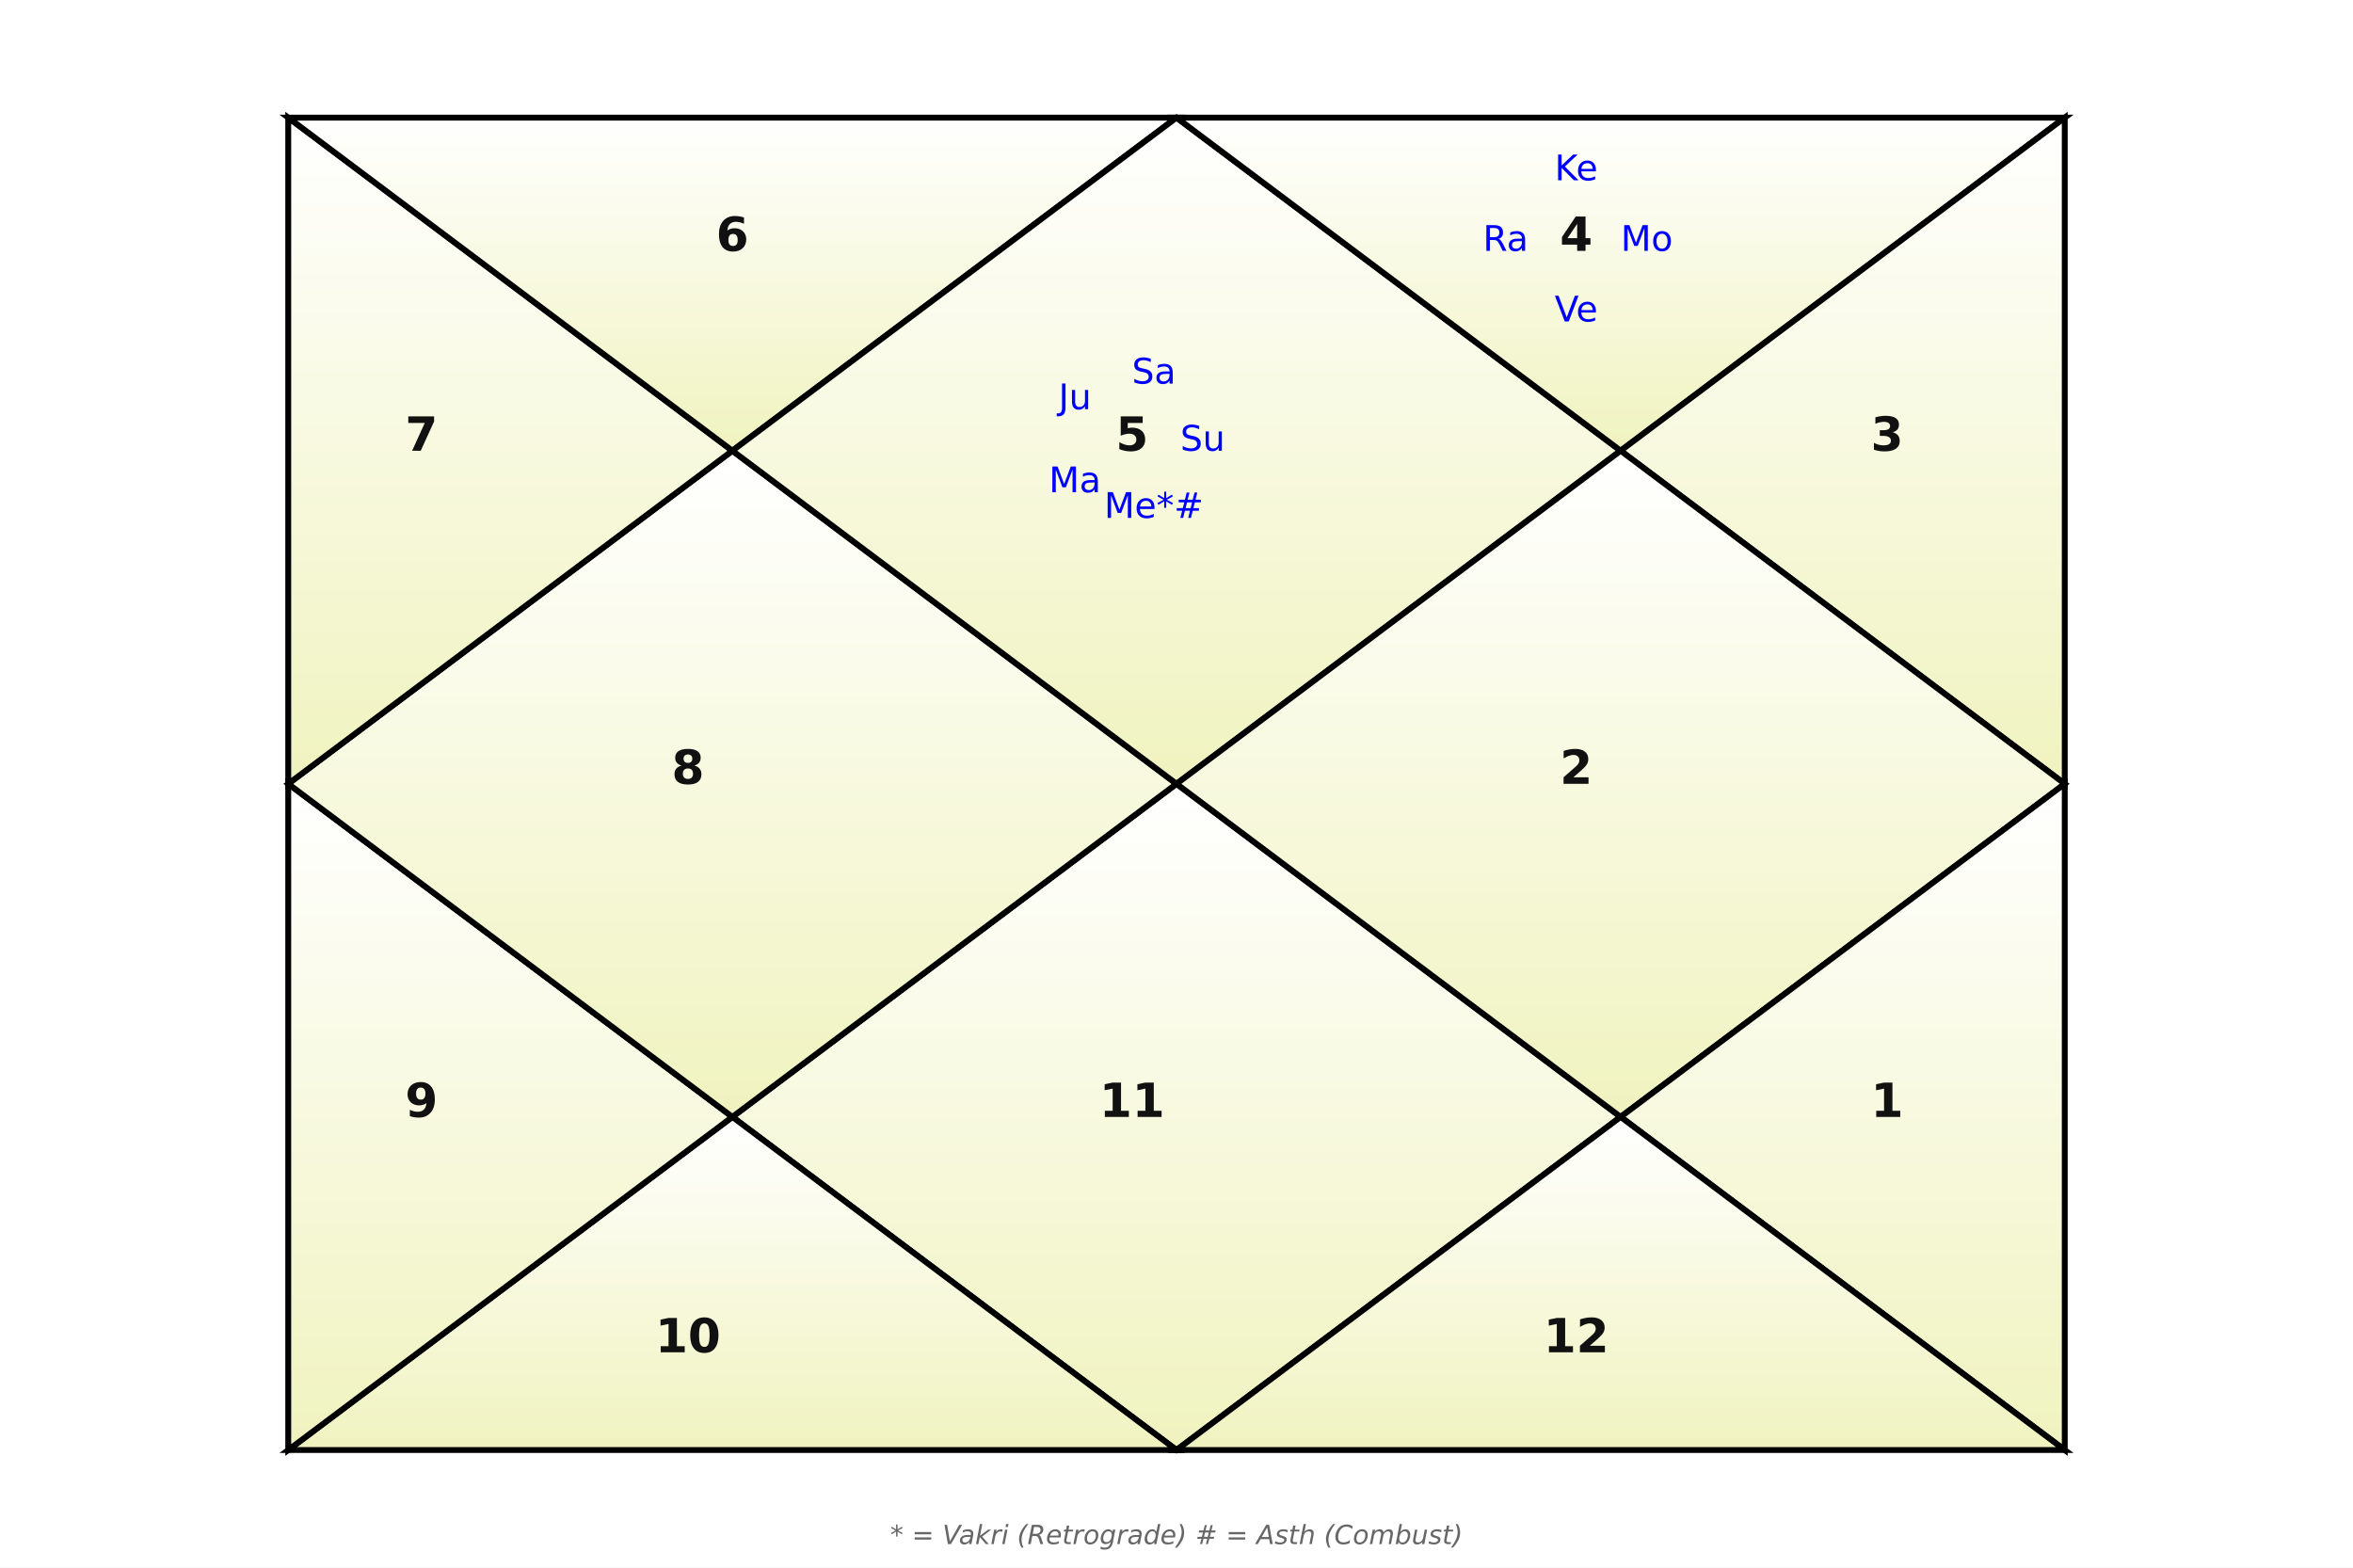
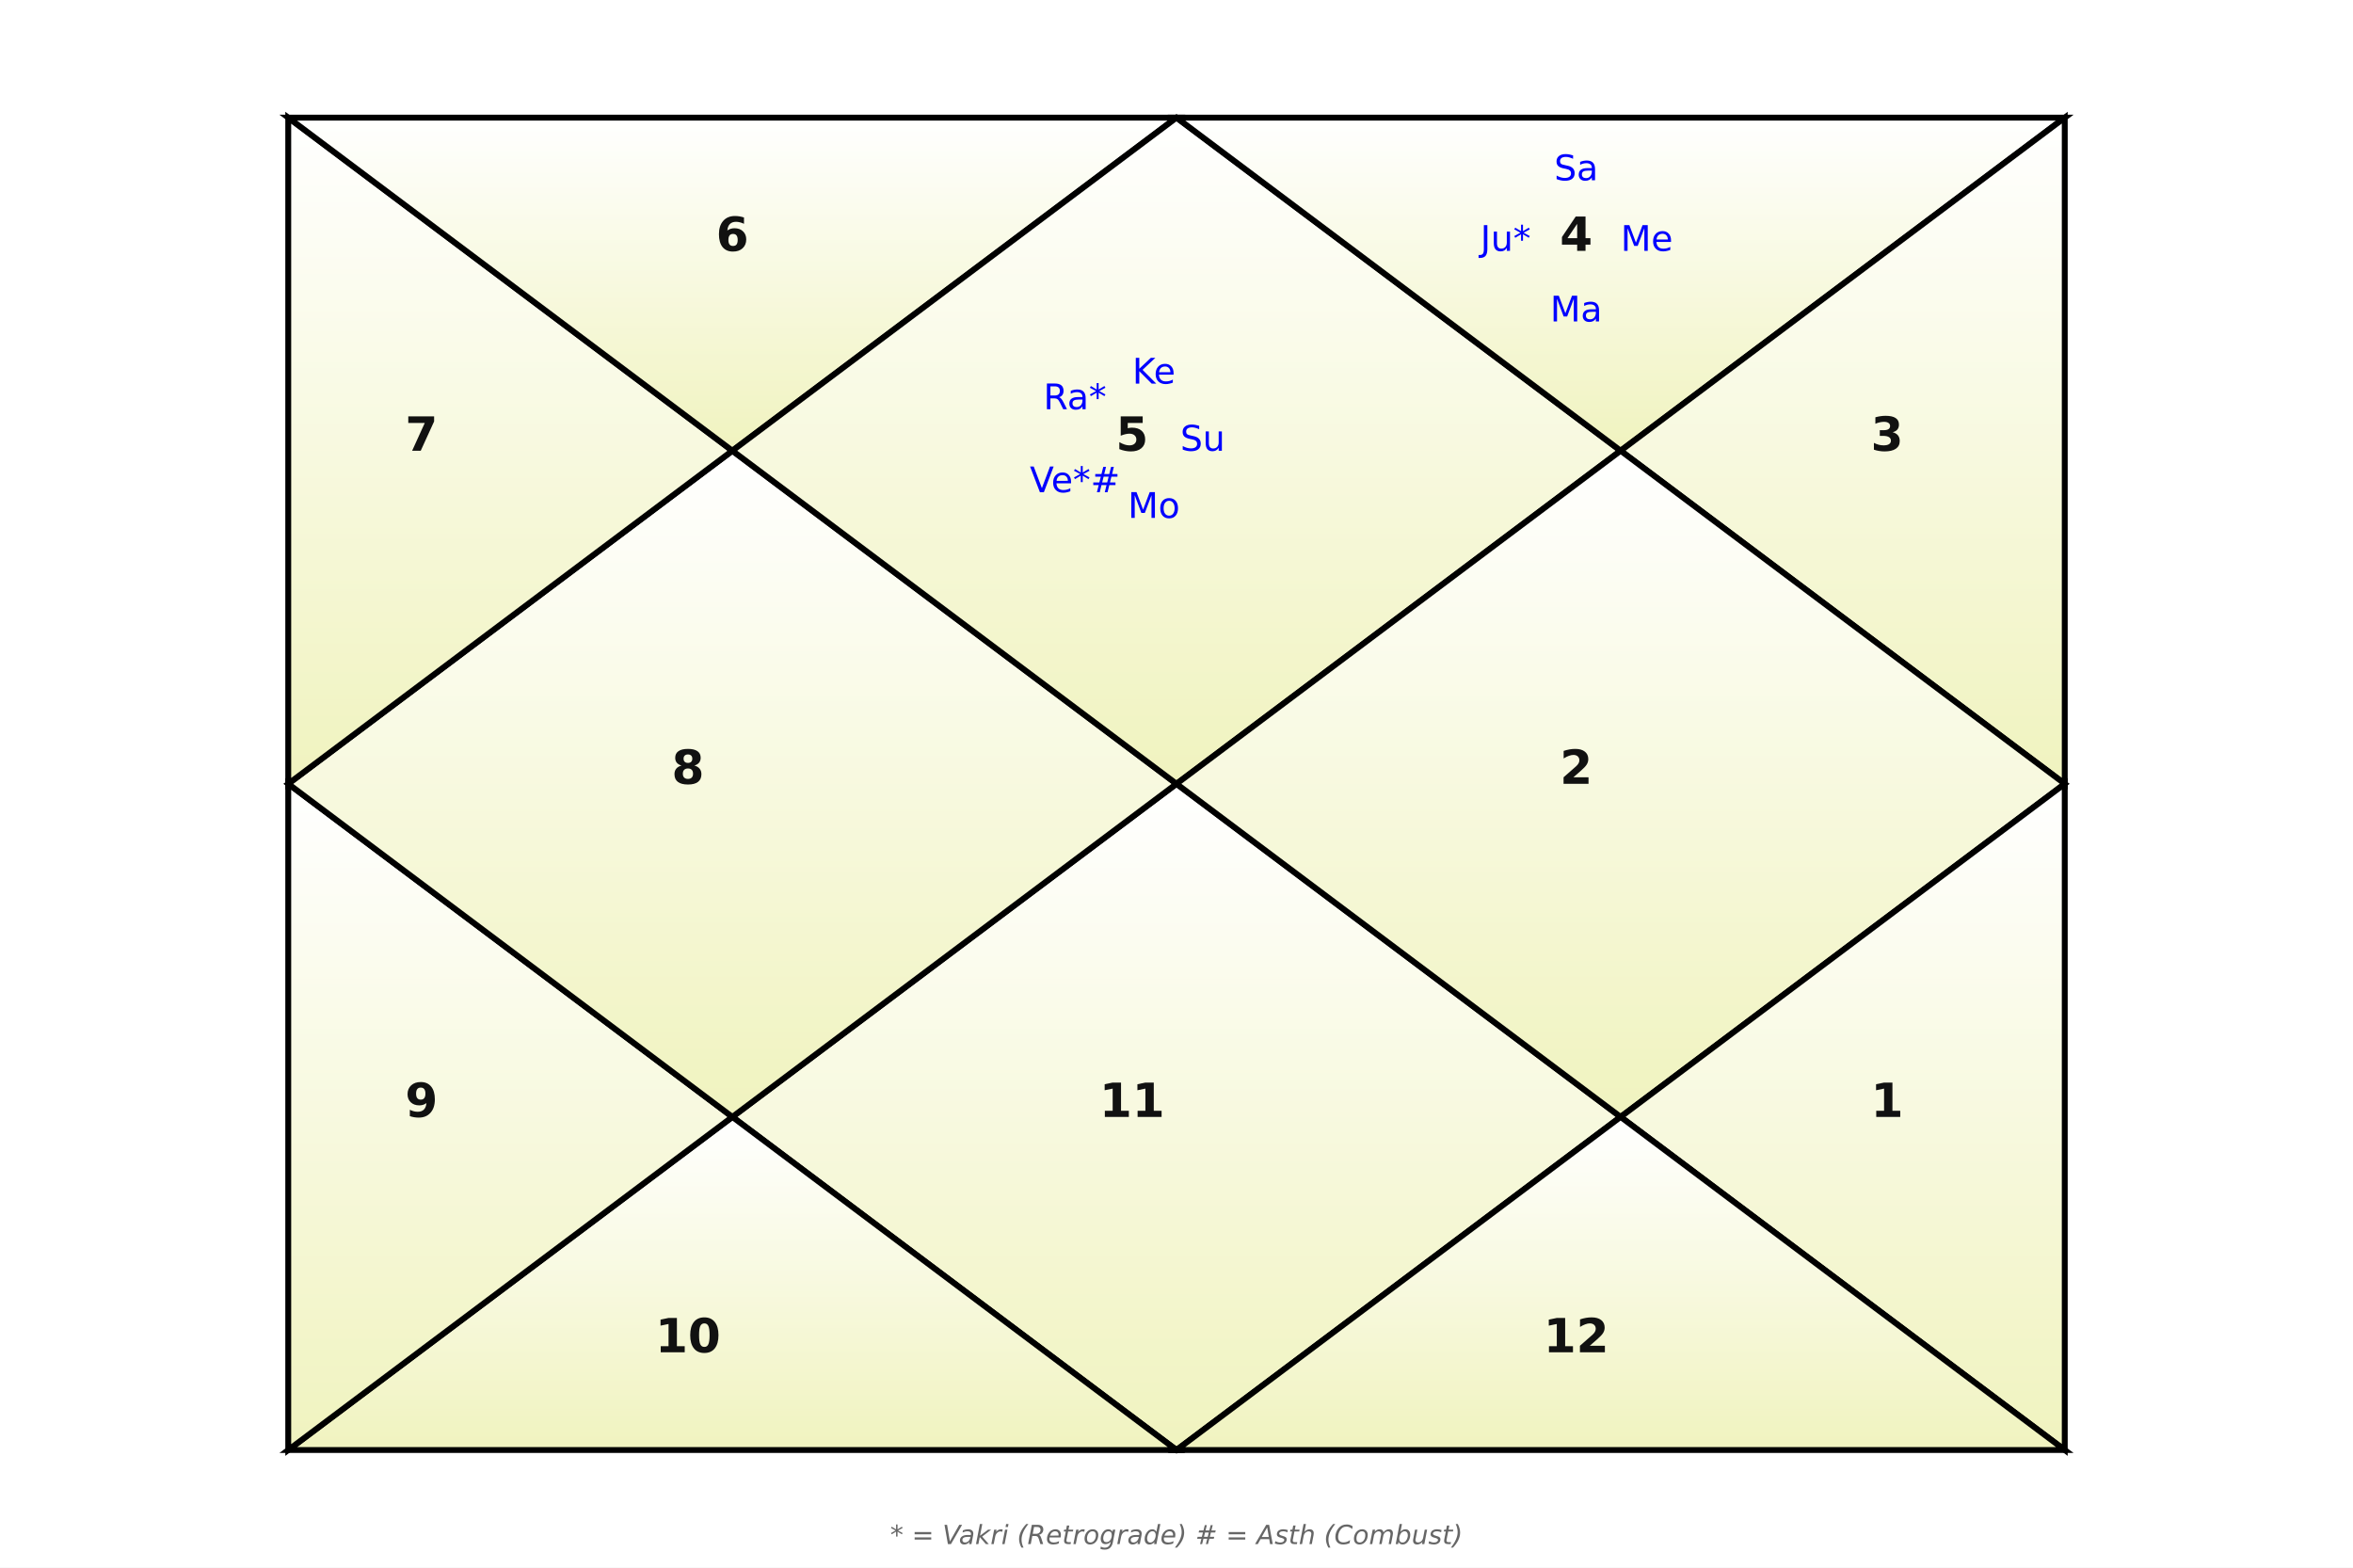
<svg xmlns="http://www.w3.org/2000/svg" baseProfile="full" height="100%" version="1.1" viewBox="0 0 800 533" width="100%">
  <defs>
    <linearGradient id="houseGrad" x1="0" x2="0" y1="0" y2="1">
      <stop offset="0" stop-color="white" />
      <stop offset="1" stop-color="#f0f3bf" />
    </linearGradient>
  </defs>
  <rect fill="white" height="533" width="800" x="0" y="0" />
  <polygon fill="url(#houseGrad)" points="249.0,379.75 400.0,493.0 551.0,379.75 400.0,266.5" stroke="#000" stroke-width="2" />
  <polygon fill="url(#houseGrad)" points="249.0,379.75 98.0,493.0 400.0,493.0" stroke="#000" stroke-width="2" />
  <polygon fill="url(#houseGrad)" points="98.0,266.5 98.0,493.0 249.0,379.75" stroke="#000" stroke-width="2" />
  <polygon fill="url(#houseGrad)" points="98.0,266.5 249.0,379.75 400.0,266.5 249.0,153.25" stroke="#000" stroke-width="2" />
  <polygon fill="url(#houseGrad)" points="98.0,40.0 98.0,266.5 249.0,153.25" stroke="#000" stroke-width="2" />
  <polygon fill="url(#houseGrad)" points="98.0,40.0 249.0,153.25 400.0,40.0" stroke="#000" stroke-width="2" />
  <polygon fill="url(#houseGrad)" points="249.0,153.25 400.0,266.5 551.0,153.25 400.0,40.0" stroke="#000" stroke-width="2" />
  <polygon fill="url(#houseGrad)" points="400.0,40.0 551.0,153.25 702.0,40.0" stroke="#000" stroke-width="2" />
  <polygon fill="url(#houseGrad)" points="551.0,153.25 702.0,266.5 702.0,40.0" stroke="#000" stroke-width="2" />
  <polygon fill="url(#houseGrad)" points="551.0,153.25 400.0,266.5 551.0,379.75 702.0,266.5" stroke="#000" stroke-width="2" />
  <polygon fill="url(#houseGrad)" points="551.0,379.75 702.0,493.0 702.0,266.5" stroke="#000" stroke-width="2" />
  <polygon fill="url(#houseGrad)" points="551.0,379.75 400.0,493.0 702.0,493.0" stroke="#000" stroke-width="2" />
  <text fill="#111111" font-family="DejaVu Sans, Arial, sans-serif" font-size="16" font-weight="bold" text-anchor="middle" x="384.9" y="153.25">5</text>
  <text fill="#0000ff" font-family="DejaVu Sans, Arial, sans-serif" font-size="12" text-anchor="middle" x="408.9" y="153.25">Su</text>
-   <text fill="#0000ff" font-family="DejaVu Sans, Arial, sans-serif" font-size="12" text-anchor="middle" x="392.316" y="176.075">Me*#</text>
-   <text fill="#0000ff" font-family="DejaVu Sans, Arial, sans-serif" font-size="12" text-anchor="middle" x="365.484" y="167.357">Ma</text>
-   <text fill="#0000ff" font-family="DejaVu Sans, Arial, sans-serif" font-size="12" text-anchor="middle" x="365.484" y="139.143">Ju</text>
-   <text fill="#0000ff" font-family="DejaVu Sans, Arial, sans-serif" font-size="12" text-anchor="middle" x="392.316" y="130.425">Sa</text>
+   <text fill="#0000ff" font-family="DejaVu Sans, Arial, sans-serif" font-size="12" text-anchor="middle" x="392.316" y="176.075">Mo</text>
+   <text fill="#0000ff" font-family="DejaVu Sans, Arial, sans-serif" font-size="12" text-anchor="middle" x="365.484" y="167.357">Ve*#</text>
+   <text fill="#0000ff" font-family="DejaVu Sans, Arial, sans-serif" font-size="12" text-anchor="middle" x="365.484" y="139.143">Ra*</text>
+   <text fill="#0000ff" font-family="DejaVu Sans, Arial, sans-serif" font-size="12" text-anchor="middle" x="392.316" y="130.425">Ke</text>
  <text fill="#111111" font-family="DejaVu Sans, Arial, sans-serif" font-size="16" font-weight="bold" text-anchor="middle" x="249.0" y="85.3">6</text>
  <text fill="#111111" font-family="DejaVu Sans, Arial, sans-serif" font-size="16" font-weight="bold" text-anchor="middle" x="143.3" y="153.25">7</text>
  <text fill="#111111" font-family="DejaVu Sans, Arial, sans-serif" font-size="16" font-weight="bold" text-anchor="middle" x="233.9" y="266.5">8</text>
  <text fill="#111111" font-family="DejaVu Sans, Arial, sans-serif" font-size="16" font-weight="bold" text-anchor="middle" x="143.3" y="379.75">9</text>
  <text fill="#111111" font-family="DejaVu Sans, Arial, sans-serif" font-size="16" font-weight="bold" text-anchor="middle" x="233.9" y="459.78">10</text>
  <text fill="#111111" font-family="DejaVu Sans, Arial, sans-serif" font-size="16" font-weight="bold" text-anchor="middle" x="384.9" y="379.75">11</text>
  <text fill="#111111" font-family="DejaVu Sans, Arial, sans-serif" font-size="16" font-weight="bold" text-anchor="middle" x="535.9" y="459.78">12</text>
  <text fill="#111111" font-family="DejaVu Sans, Arial, sans-serif" font-size="16" font-weight="bold" text-anchor="middle" x="641.6" y="379.75">1</text>
  <text fill="#111111" font-family="DejaVu Sans, Arial, sans-serif" font-size="16" font-weight="bold" text-anchor="middle" x="535.9" y="266.5">2</text>
  <text fill="#111111" font-family="DejaVu Sans, Arial, sans-serif" font-size="16" font-weight="bold" text-anchor="middle" x="641.6" y="153.25">3</text>
  <text fill="#111111" font-family="DejaVu Sans, Arial, sans-serif" font-size="16" font-weight="bold" text-anchor="middle" x="535.9" y="85.3">4</text>
-   <text fill="#0000ff" font-family="DejaVu Sans, Arial, sans-serif" font-size="12" text-anchor="middle" x="559.9" y="85.3">Mo</text>
-   <text fill="#0000ff" font-family="DejaVu Sans, Arial, sans-serif" font-size="12" text-anchor="middle" x="535.9" y="109.3">Ve</text>
-   <text fill="#0000ff" font-family="DejaVu Sans, Arial, sans-serif" font-size="12" text-anchor="middle" x="511.9" y="85.3">Ra</text>
-   <text fill="#0000ff" font-family="DejaVu Sans, Arial, sans-serif" font-size="12" text-anchor="middle" x="535.9" y="61.3">Ke</text>
+   <text fill="#0000ff" font-family="DejaVu Sans, Arial, sans-serif" font-size="12" text-anchor="middle" x="559.9" y="85.3">Me</text>
+   <text fill="#0000ff" font-family="DejaVu Sans, Arial, sans-serif" font-size="12" text-anchor="middle" x="535.9" y="109.3">Ma</text>
+   <text fill="#0000ff" font-family="DejaVu Sans, Arial, sans-serif" font-size="12" text-anchor="middle" x="511.9" y="85.3">Ju*</text>
+   <text fill="#0000ff" font-family="DejaVu Sans, Arial, sans-serif" font-size="12" text-anchor="middle" x="535.9" y="61.3">Sa</text>
  <text fill="#666" font-family="DejaVu Sans" font-size="9" font-style="italic" text-anchor="middle" x="400.0" y="525">* = Vakri (Retrograde)  # = Asth (Combust)</text>
</svg>
